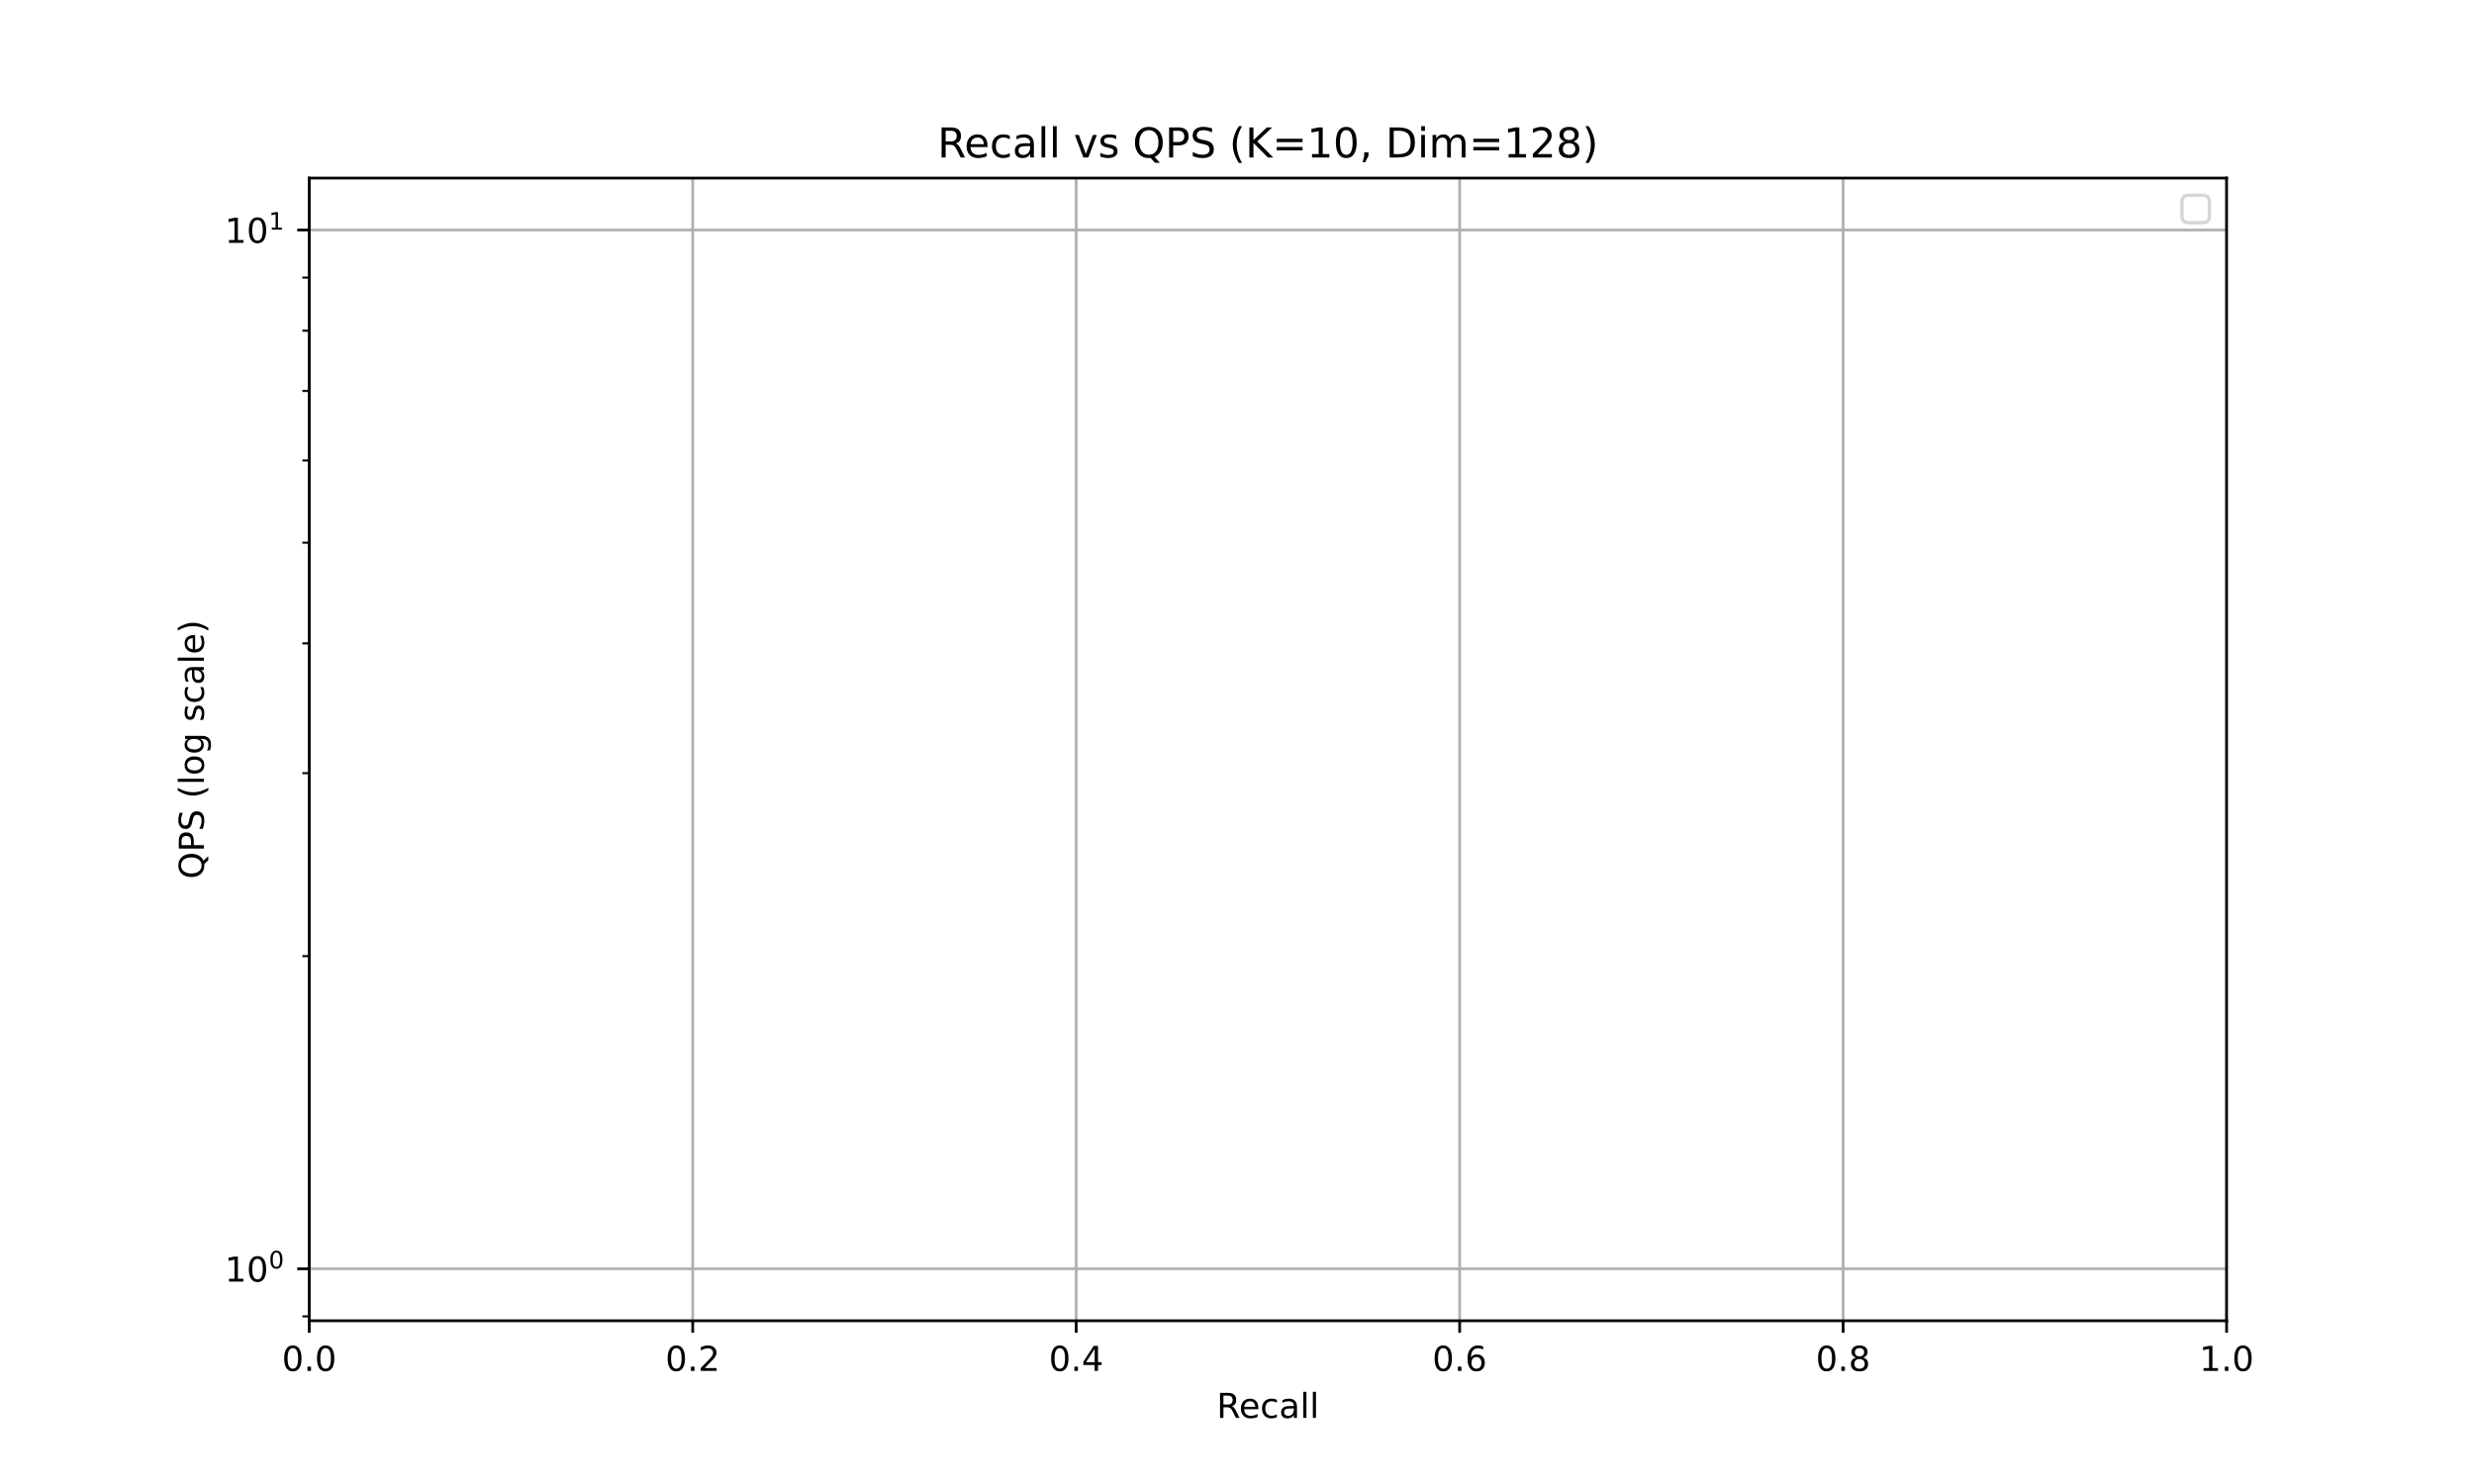
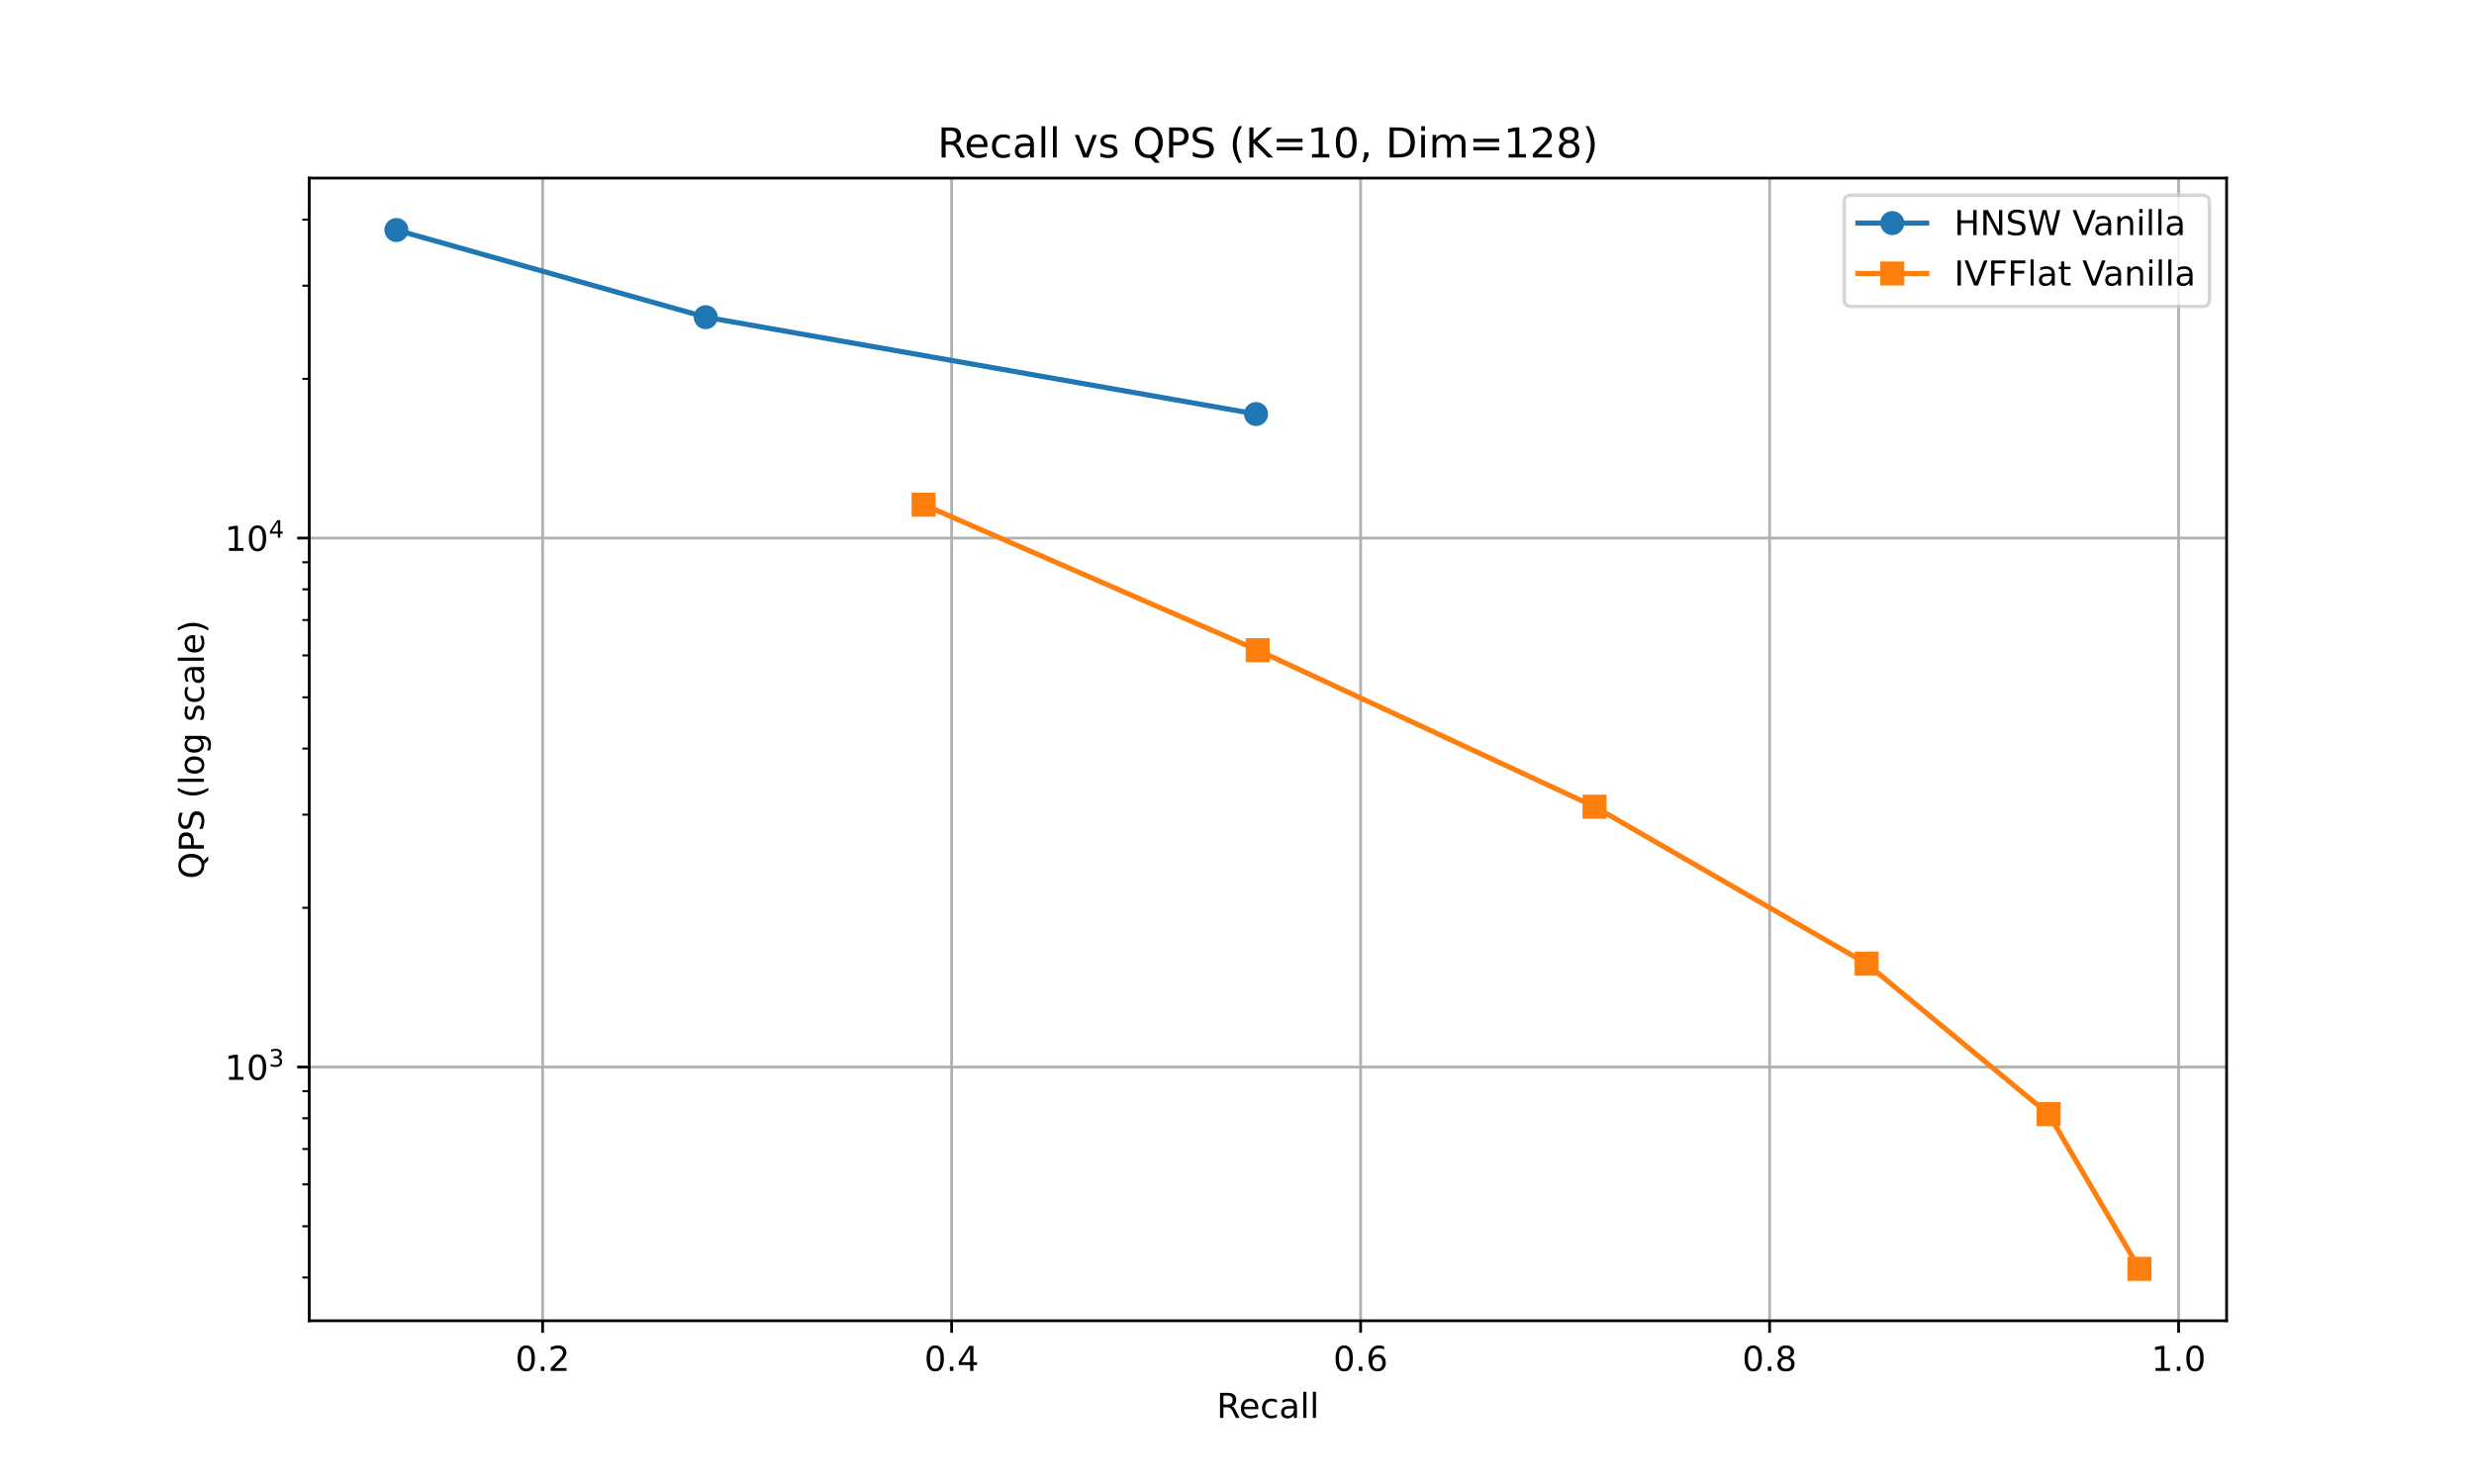
<svg xmlns="http://www.w3.org/2000/svg" xmlns:xlink="http://www.w3.org/1999/xlink" width="720pt" height="432pt" viewBox="0 0 720 432" version="1.1">
  <defs>
    <style type="text/css">*{stroke-linejoin: round; stroke-linecap: butt}</style>
  </defs>
  <g id="figure_1">
    <g id="patch_1">
      <path d="M 0 432  L 720 432  L 720 0  L 0 0  z " style="fill: #ffffff" />
    </g>
    <g id="axes_1">
      <g id="patch_2">
        <path d="M 90 384.48  L 648 384.48  L 648 51.84  L 90 51.84  z " style="fill: #ffffff" />
      </g>
      <g id="matplotlib.axis_1">
        <g id="xtick_1">
          <g id="line2d_1">
-             <path d="M 90 384.48  L 90 51.84  " clip-path="url(#p16ede2ffcf)" style="fill: none; stroke: #b0b0b0; stroke-width: 0.8; stroke-linecap: square" />
+             <path d="M 157.922 384.48  L 157.922 51.84  " clip-path="url(#pfe072d3ee9)" style="fill: none; stroke: #b0b0b0; stroke-width: 0.8; stroke-linecap: square" />
          </g>
          <g id="line2d_2">
            <defs>
-               <path id="m00696c5d97" d="M 0 0  L 0 3.5  " style="stroke: #000000; stroke-width: 0.8" />
-             </defs>
-             <g>
-               <use xlink:href="#m00696c5d97" x="90" y="384.48" style="stroke: #000000; stroke-width: 0.8" />
+               <path id="m9fb4ac5e81" d="M 0 0  L 0 3.5  " style="stroke: #000000; stroke-width: 0.8" />
+             </defs>
+             <g>
+               <use xlink:href="#m9fb4ac5e81" x="157.922" y="384.48" style="stroke: #000000; stroke-width: 0.8" />
            </g>
          </g>
          <g id="text_1">
-             <g transform="translate(82.04844 399.0784) scale(0.1 -0.1)">
+             <g transform="translate(149.9705 399.0784) scale(0.1 -0.1)">
              <defs>
                <path id="DejaVuSans-30" d="M 2034 4250  Q 1547 4250 1301 3770  Q 1056 3291 1056 2328  Q 1056 1369 1301 889  Q 1547 409 2034 409  Q 2525 409 2770 889  Q 3016 1369 3016 2328  Q 3016 3291 2770 3770  Q 2525 4250 2034 4250  z M 2034 4750  Q 2819 4750 3233 4129  Q 3647 3509 3647 2328  Q 3647 1150 3233 529  Q 2819 -91 2034 -91  Q 1250 -91 836 529  Q 422 1150 422 2328  Q 422 3509 836 4129  Q 1250 4750 2034 4750  z " transform="scale(0.015625)" />
                <path id="DejaVuSans-2e" d="M 684 794  L 1344 794  L 1344 0  L 684 0  L 684 794  z " transform="scale(0.015625)" />
-               </defs>
-               <use xlink:href="#DejaVuSans-30" />
-               <use xlink:href="#DejaVuSans-2e" transform="translate(63.62305 0)" />
-               <use xlink:href="#DejaVuSans-30" transform="translate(95.41016 0)" />
-             </g>
-           </g>
-         </g>
-         <g id="xtick_2">
-           <g id="line2d_3">
-             <path d="M 201.6 384.48  L 201.6 51.84  " clip-path="url(#p16ede2ffcf)" style="fill: none; stroke: #b0b0b0; stroke-width: 0.8; stroke-linecap: square" />
-           </g>
-           <g id="line2d_4">
-             <g>
-               <use xlink:href="#m00696c5d97" x="201.6" y="384.48" style="stroke: #000000; stroke-width: 0.8" />
-             </g>
-           </g>
-           <g id="text_2">
-             <g transform="translate(193.6484 399.0784) scale(0.1 -0.1)">
-               <defs>
                <path id="DejaVuSans-32" d="M 1228 531  L 3431 531  L 3431 0  L 469 0  L 469 531  Q 828 903 1448 1529  Q 2069 2156 2228 2338  Q 2531 2678 2651 2914  Q 2772 3150 2772 3378  Q 2772 3750 2511 3984  Q 2250 4219 1831 4219  Q 1534 4219 1204 4116  Q 875 4013 500 3803  L 500 4441  Q 881 4594 1212 4672  Q 1544 4750 1819 4750  Q 2544 4750 2975 4387  Q 3406 4025 3406 3419  Q 3406 3131 3298 2873  Q 3191 2616 2906 2266  Q 2828 2175 2409 1742  Q 1991 1309 1228 531  z " transform="scale(0.015625)" />
              </defs>
              <use xlink:href="#DejaVuSans-30" />
              <use xlink:href="#DejaVuSans-2e" transform="translate(63.62305 0)" />
              <use xlink:href="#DejaVuSans-32" transform="translate(95.41016 0)" />
            </g>
          </g>
        </g>
-         <g id="xtick_3">
-           <g id="line2d_5">
-             <path d="M 313.2 384.48  L 313.2 51.84  " clip-path="url(#p16ede2ffcf)" style="fill: none; stroke: #b0b0b0; stroke-width: 0.8; stroke-linecap: square" />
-           </g>
-           <g id="line2d_6">
-             <g>
-               <use xlink:href="#m00696c5d97" x="313.2" y="384.48" style="stroke: #000000; stroke-width: 0.8" />
-             </g>
-           </g>
-           <g id="text_3">
-             <g transform="translate(305.2484 399.0784) scale(0.1 -0.1)">
+         <g id="xtick_2">
+           <g id="line2d_3">
+             <path d="M 276.95 384.48  L 276.95 51.84  " clip-path="url(#pfe072d3ee9)" style="fill: none; stroke: #b0b0b0; stroke-width: 0.8; stroke-linecap: square" />
+           </g>
+           <g id="line2d_4">
+             <g>
+               <use xlink:href="#m9fb4ac5e81" x="276.95" y="384.48" style="stroke: #000000; stroke-width: 0.8" />
+             </g>
+           </g>
+           <g id="text_2">
+             <g transform="translate(268.9983 399.0784) scale(0.1 -0.1)">
              <defs>
                <path id="DejaVuSans-34" d="M 2419 4116  L 825 1625  L 2419 1625  L 2419 4116  z M 2253 4666  L 3047 4666  L 3047 1625  L 3713 1625  L 3713 1100  L 3047 1100  L 3047 0  L 2419 0  L 2419 1100  L 313 1100  L 313 1709  L 2253 4666  z " transform="scale(0.015625)" />
              </defs>
              <use xlink:href="#DejaVuSans-30" />
              <use xlink:href="#DejaVuSans-2e" transform="translate(63.62305 0)" />
              <use xlink:href="#DejaVuSans-34" transform="translate(95.41016 0)" />
            </g>
          </g>
        </g>
-         <g id="xtick_4">
-           <g id="line2d_7">
-             <path d="M 424.8 384.48  L 424.8 51.84  " clip-path="url(#p16ede2ffcf)" style="fill: none; stroke: #b0b0b0; stroke-width: 0.8; stroke-linecap: square" />
-           </g>
-           <g id="line2d_8">
-             <g>
-               <use xlink:href="#m00696c5d97" x="424.8" y="384.48" style="stroke: #000000; stroke-width: 0.8" />
-             </g>
-           </g>
-           <g id="text_4">
-             <g transform="translate(416.8484 399.0784) scale(0.1 -0.1)">
+         <g id="xtick_3">
+           <g id="line2d_5">
+             <path d="M 395.978 384.48  L 395.978 51.84  " clip-path="url(#pfe072d3ee9)" style="fill: none; stroke: #b0b0b0; stroke-width: 0.8; stroke-linecap: square" />
+           </g>
+           <g id="line2d_6">
+             <g>
+               <use xlink:href="#m9fb4ac5e81" x="395.978" y="384.48" style="stroke: #000000; stroke-width: 0.8" />
+             </g>
+           </g>
+           <g id="text_3">
+             <g transform="translate(388.0261 399.0784) scale(0.1 -0.1)">
              <defs>
                <path id="DejaVuSans-36" d="M 2113 2584  Q 1688 2584 1439 2293  Q 1191 2003 1191 1497  Q 1191 994 1439 701  Q 1688 409 2113 409  Q 2538 409 2786 701  Q 3034 994 3034 1497  Q 3034 2003 2786 2293  Q 2538 2584 2113 2584  z M 3366 4563  L 3366 3988  Q 3128 4100 2886 4159  Q 2644 4219 2406 4219  Q 1781 4219 1451 3797  Q 1122 3375 1075 2522  Q 1259 2794 1537 2939  Q 1816 3084 2150 3084  Q 2853 3084 3261 2657  Q 3669 2231 3669 1497  Q 3669 778 3244 343  Q 2819 -91 2113 -91  Q 1303 -91 875 529  Q 447 1150 447 2328  Q 447 3434 972 4092  Q 1497 4750 2381 4750  Q 2619 4750 2861 4703  Q 3103 4656 3366 4563  z " transform="scale(0.015625)" />
              </defs>
              <use xlink:href="#DejaVuSans-30" />
              <use xlink:href="#DejaVuSans-2e" transform="translate(63.62305 0)" />
              <use xlink:href="#DejaVuSans-36" transform="translate(95.41016 0)" />
            </g>
          </g>
        </g>
-         <g id="xtick_5">
-           <g id="line2d_9">
-             <path d="M 536.4 384.48  L 536.4 51.84  " clip-path="url(#p16ede2ffcf)" style="fill: none; stroke: #b0b0b0; stroke-width: 0.8; stroke-linecap: square" />
-           </g>
-           <g id="line2d_10">
-             <g>
-               <use xlink:href="#m00696c5d97" x="536.4" y="384.48" style="stroke: #000000; stroke-width: 0.8" />
-             </g>
-           </g>
-           <g id="text_5">
-             <g transform="translate(528.4484 399.0784) scale(0.1 -0.1)">
+         <g id="xtick_4">
+           <g id="line2d_7">
+             <path d="M 515.005 384.48  L 515.005 51.84  " clip-path="url(#pfe072d3ee9)" style="fill: none; stroke: #b0b0b0; stroke-width: 0.8; stroke-linecap: square" />
+           </g>
+           <g id="line2d_8">
+             <g>
+               <use xlink:href="#m9fb4ac5e81" x="515.005" y="384.48" style="stroke: #000000; stroke-width: 0.8" />
+             </g>
+           </g>
+           <g id="text_4">
+             <g transform="translate(507.0539 399.0784) scale(0.1 -0.1)">
              <defs>
                <path id="DejaVuSans-38" d="M 2034 2216  Q 1584 2216 1326 1975  Q 1069 1734 1069 1313  Q 1069 891 1326 650  Q 1584 409 2034 409  Q 2484 409 2743 651  Q 3003 894 3003 1313  Q 3003 1734 2745 1975  Q 2488 2216 2034 2216  z M 1403 2484  Q 997 2584 770 2862  Q 544 3141 544 3541  Q 544 4100 942 4425  Q 1341 4750 2034 4750  Q 2731 4750 3128 4425  Q 3525 4100 3525 3541  Q 3525 3141 3298 2862  Q 3072 2584 2669 2484  Q 3125 2378 3379 2068  Q 3634 1759 3634 1313  Q 3634 634 3220 271  Q 2806 -91 2034 -91  Q 1263 -91 848 271  Q 434 634 434 1313  Q 434 1759 690 2068  Q 947 2378 1403 2484  z M 1172 3481  Q 1172 3119 1398 2916  Q 1625 2713 2034 2713  Q 2441 2713 2670 2916  Q 2900 3119 2900 3481  Q 2900 3844 2670 4047  Q 2441 4250 2034 4250  Q 1625 4250 1398 4047  Q 1172 3844 1172 3481  z " transform="scale(0.015625)" />
              </defs>
              <use xlink:href="#DejaVuSans-30" />
              <use xlink:href="#DejaVuSans-2e" transform="translate(63.62305 0)" />
              <use xlink:href="#DejaVuSans-38" transform="translate(95.41016 0)" />
            </g>
          </g>
        </g>
-         <g id="xtick_6">
-           <g id="line2d_11">
-             <path d="M 648 384.48  L 648 51.84  " clip-path="url(#p16ede2ffcf)" style="fill: none; stroke: #b0b0b0; stroke-width: 0.8; stroke-linecap: square" />
-           </g>
-           <g id="line2d_12">
-             <g>
-               <use xlink:href="#m00696c5d97" x="648" y="384.48" style="stroke: #000000; stroke-width: 0.8" />
-             </g>
-           </g>
-           <g id="text_6">
-             <g transform="translate(640.0484 399.0784) scale(0.1 -0.1)">
+         <g id="xtick_5">
+           <g id="line2d_9">
+             <path d="M 634.033 384.48  L 634.033 51.84  " clip-path="url(#pfe072d3ee9)" style="fill: none; stroke: #b0b0b0; stroke-width: 0.8; stroke-linecap: square" />
+           </g>
+           <g id="line2d_10">
+             <g>
+               <use xlink:href="#m9fb4ac5e81" x="634.033" y="384.48" style="stroke: #000000; stroke-width: 0.8" />
+             </g>
+           </g>
+           <g id="text_5">
+             <g transform="translate(626.0817 399.0784) scale(0.1 -0.1)">
              <defs>
                <path id="DejaVuSans-31" d="M 794 531  L 1825 531  L 1825 4091  L 703 3866  L 703 4441  L 1819 4666  L 2450 4666  L 2450 531  L 3481 531  L 3481 0  L 794 0  L 794 531  z " transform="scale(0.015625)" />
              </defs>
              <use xlink:href="#DejaVuSans-31" />
              <use xlink:href="#DejaVuSans-2e" transform="translate(63.62305 0)" />
              <use xlink:href="#DejaVuSans-30" transform="translate(95.41016 0)" />
            </g>
          </g>
        </g>
-         <g id="text_7">
+         <g id="text_6">
          <g transform="translate(354.0828 412.7566) scale(0.1 -0.1)">
            <defs>
              <path id="DejaVuSans-52" d="M 2841 2188  Q 3044 2119 3236 1894  Q 3428 1669 3622 1275  L 4263 0  L 3584 0  L 2988 1197  Q 2756 1666 2539 1819  Q 2322 1972 1947 1972  L 1259 1972  L 1259 0  L 628 0  L 628 4666  L 2053 4666  Q 2853 4666 3247 4331  Q 3641 3997 3641 3322  Q 3641 2881 3436 2590  Q 3231 2300 2841 2188  z M 1259 4147  L 1259 2491  L 2053 2491  Q 2509 2491 2742 2702  Q 2975 2913 2975 3322  Q 2975 3731 2742 3939  Q 2509 4147 2053 4147  L 1259 4147  z " transform="scale(0.015625)" />
              <path id="DejaVuSans-65" d="M 3597 1894  L 3597 1613  L 953 1613  Q 991 1019 1311 708  Q 1631 397 2203 397  Q 2534 397 2845 478  Q 3156 559 3463 722  L 3463 178  Q 3153 47 2828 -22  Q 2503 -91 2169 -91  Q 1331 -91 842 396  Q 353 884 353 1716  Q 353 2575 817 3079  Q 1281 3584 2069 3584  Q 2775 3584 3186 3129  Q 3597 2675 3597 1894  z M 3022 2063  Q 3016 2534 2758 2815  Q 2500 3097 2075 3097  Q 1594 3097 1305 2825  Q 1016 2553 972 2059  L 3022 2063  z " transform="scale(0.015625)" />
              <path id="DejaVuSans-63" d="M 3122 3366  L 3122 2828  Q 2878 2963 2633 3030  Q 2388 3097 2138 3097  Q 1578 3097 1268 2742  Q 959 2388 959 1747  Q 959 1106 1268 751  Q 1578 397 2138 397  Q 2388 397 2633 464  Q 2878 531 3122 666  L 3122 134  Q 2881 22 2623 -34  Q 2366 -91 2075 -91  Q 1284 -91 818 406  Q 353 903 353 1747  Q 353 2603 823 3093  Q 1294 3584 2113 3584  Q 2378 3584 2631 3529  Q 2884 3475 3122 3366  z " transform="scale(0.015625)" />
              <path id="DejaVuSans-61" d="M 2194 1759  Q 1497 1759 1228 1600  Q 959 1441 959 1056  Q 959 750 1161 570  Q 1363 391 1709 391  Q 2188 391 2477 730  Q 2766 1069 2766 1631  L 2766 1759  L 2194 1759  z M 3341 1997  L 3341 0  L 2766 0  L 2766 531  Q 2569 213 2275 61  Q 1981 -91 1556 -91  Q 1019 -91 701 211  Q 384 513 384 1019  Q 384 1609 779 1909  Q 1175 2209 1959 2209  L 2766 2209  L 2766 2266  Q 2766 2663 2505 2880  Q 2244 3097 1772 3097  Q 1472 3097 1187 3025  Q 903 2953 641 2809  L 641 3341  Q 956 3463 1253 3523  Q 1550 3584 1831 3584  Q 2591 3584 2966 3190  Q 3341 2797 3341 1997  z " transform="scale(0.015625)" />
              <path id="DejaVuSans-6c" d="M 603 4863  L 1178 4863  L 1178 0  L 603 0  L 603 4863  z " transform="scale(0.015625)" />
            </defs>
            <use xlink:href="#DejaVuSans-52" />
            <use xlink:href="#DejaVuSans-65" transform="translate(64.98242 0)" />
            <use xlink:href="#DejaVuSans-63" transform="translate(126.5059 0)" />
            <use xlink:href="#DejaVuSans-61" transform="translate(181.4863 0)" />
            <use xlink:href="#DejaVuSans-6c" transform="translate(242.7656 0)" />
            <use xlink:href="#DejaVuSans-6c" transform="translate(270.5488 0)" />
          </g>
        </g>
      </g>
      <g id="matplotlib.axis_2">
        <g id="ytick_1">
-           <g id="line2d_13">
-             <path d="M 90 369.36  L 648 369.36  " clip-path="url(#p16ede2ffcf)" style="fill: none; stroke: #b0b0b0; stroke-width: 0.8; stroke-linecap: square" />
-           </g>
-           <g id="line2d_14">
-             <defs>
-               <path id="m6ec24b34fd" d="M 0 0  L -3.5 0  " style="stroke: #000000; stroke-width: 0.8" />
-             </defs>
-             <g>
-               <use xlink:href="#m6ec24b34fd" x="90" y="369.36" style="stroke: #000000; stroke-width: 0.8" />
-             </g>
-           </g>
-           <g id="text_8">
-             <g transform="translate(65.4 373.1592) scale(0.1 -0.1)">
+           <g id="line2d_11">
+             <path d="M 90 310.615  L 648 310.615  " clip-path="url(#pfe072d3ee9)" style="fill: none; stroke: #b0b0b0; stroke-width: 0.8; stroke-linecap: square" />
+           </g>
+           <g id="line2d_12">
+             <defs>
+               <path id="mf53ef43ca6" d="M 0 0  L -3.5 0  " style="stroke: #000000; stroke-width: 0.8" />
+             </defs>
+             <g>
+               <use xlink:href="#mf53ef43ca6" x="90" y="310.615" style="stroke: #000000; stroke-width: 0.8" />
+             </g>
+           </g>
+           <g id="text_7">
+             <g transform="translate(65.4 314.4144) scale(0.1 -0.1)">
+               <defs>
+                 <path id="DejaVuSans-33" d="M 2597 2516  Q 3050 2419 3304 2112  Q 3559 1806 3559 1356  Q 3559 666 3084 287  Q 2609 -91 1734 -91  Q 1441 -91 1130 -33  Q 819 25 488 141  L 488 750  Q 750 597 1062 519  Q 1375 441 1716 441  Q 2309 441 2620 675  Q 2931 909 2931 1356  Q 2931 1769 2642 2001  Q 2353 2234 1838 2234  L 1294 2234  L 1294 2753  L 1863 2753  Q 2328 2753 2575 2939  Q 2822 3125 2822 3475  Q 2822 3834 2567 4026  Q 2313 4219 1838 4219  Q 1578 4219 1281 4162  Q 984 4106 628 3988  L 628 4550  Q 988 4650 1302 4700  Q 1616 4750 1894 4750  Q 2613 4750 3031 4423  Q 3450 4097 3450 3541  Q 3450 3153 3228 2886  Q 3006 2619 2597 2516  z " transform="scale(0.015625)" />
+               </defs>
              <use xlink:href="#DejaVuSans-31" transform="translate(0 0.765625)" />
              <use xlink:href="#DejaVuSans-30" transform="translate(63.62305 0.765625)" />
-               <use xlink:href="#DejaVuSans-30" transform="translate(128.2031 39.04688) scale(0.7)" />
+               <use xlink:href="#DejaVuSans-33" transform="translate(128.2031 39.04688) scale(0.7)" />
            </g>
          </g>
        </g>
        <g id="ytick_2">
-           <g id="line2d_15">
-             <path d="M 90 66.96  L 648 66.96  " clip-path="url(#p16ede2ffcf)" style="fill: none; stroke: #b0b0b0; stroke-width: 0.8; stroke-linecap: square" />
-           </g>
-           <g id="line2d_16">
-             <g>
-               <use xlink:href="#m6ec24b34fd" x="90" y="66.96" style="stroke: #000000; stroke-width: 0.8" />
-             </g>
-           </g>
-           <g id="text_9">
-             <g transform="translate(65.4 70.75922) scale(0.1 -0.1)">
+           <g id="line2d_13">
+             <path d="M 90 156.633  L 648 156.633  " clip-path="url(#pfe072d3ee9)" style="fill: none; stroke: #b0b0b0; stroke-width: 0.8; stroke-linecap: square" />
+           </g>
+           <g id="line2d_14">
+             <g>
+               <use xlink:href="#mf53ef43ca6" x="90" y="156.633" style="stroke: #000000; stroke-width: 0.8" />
+             </g>
+           </g>
+           <g id="text_8">
+             <g transform="translate(65.4 160.4322) scale(0.1 -0.1)">
              <use xlink:href="#DejaVuSans-31" transform="translate(0 0.684375)" />
              <use xlink:href="#DejaVuSans-30" transform="translate(63.62305 0.684375)" />
-               <use xlink:href="#DejaVuSans-31" transform="translate(128.2031 38.96563) scale(0.7)" />
+               <use xlink:href="#DejaVuSans-34" transform="translate(128.2031 38.96563) scale(0.7)" />
            </g>
          </g>
        </g>
        <g id="ytick_3">
+           <g id="line2d_15">
+             <defs>
+               <path id="ma183959d6f" d="M 0 0  L -2 0  " style="stroke: #000000; stroke-width: 0.6" />
+             </defs>
+             <g>
+               <use xlink:href="#ma183959d6f" x="90" y="371.891" style="stroke: #000000; stroke-width: 0.6" />
+             </g>
+           </g>
+         </g>
+         <g id="ytick_4">
+           <g id="line2d_16">
+             <g>
+               <use xlink:href="#ma183959d6f" x="90" y="356.968" style="stroke: #000000; stroke-width: 0.6" />
+             </g>
+           </g>
+         </g>
+         <g id="ytick_5">
          <g id="line2d_17">
-             <defs>
-               <path id="m1bfa926ff1" d="M 0 0  L -2 0  " style="stroke: #000000; stroke-width: 0.6" />
-             </defs>
-             <g>
-               <use xlink:href="#m1bfa926ff1" x="90" y="383.197" style="stroke: #000000; stroke-width: 0.6" />
-             </g>
-           </g>
-         </g>
-         <g id="ytick_4">
+             <g>
+               <use xlink:href="#ma183959d6f" x="90" y="344.776" style="stroke: #000000; stroke-width: 0.6" />
+             </g>
+           </g>
+         </g>
+         <g id="ytick_6">
          <g id="line2d_18">
            <g>
-               <use xlink:href="#m1bfa926ff1" x="90" y="278.329" style="stroke: #000000; stroke-width: 0.6" />
-             </g>
-           </g>
-         </g>
-         <g id="ytick_5">
+               <use xlink:href="#ma183959d6f" x="90" y="334.467" style="stroke: #000000; stroke-width: 0.6" />
+             </g>
+           </g>
+         </g>
+         <g id="ytick_7">
          <g id="line2d_19">
            <g>
-               <use xlink:href="#m1bfa926ff1" x="90" y="225.079" style="stroke: #000000; stroke-width: 0.6" />
-             </g>
-           </g>
-         </g>
-         <g id="ytick_6">
+               <use xlink:href="#ma183959d6f" x="90" y="325.538" style="stroke: #000000; stroke-width: 0.6" />
+             </g>
+           </g>
+         </g>
+         <g id="ytick_8">
          <g id="line2d_20">
            <g>
-               <use xlink:href="#m1bfa926ff1" x="90" y="187.297" style="stroke: #000000; stroke-width: 0.6" />
-             </g>
-           </g>
-         </g>
-         <g id="ytick_7">
+               <use xlink:href="#ma183959d6f" x="90" y="317.661" style="stroke: #000000; stroke-width: 0.6" />
+             </g>
+           </g>
+         </g>
+         <g id="ytick_9">
          <g id="line2d_21">
            <g>
-               <use xlink:href="#m1bfa926ff1" x="90" y="157.991" style="stroke: #000000; stroke-width: 0.6" />
-             </g>
-           </g>
-         </g>
-         <g id="ytick_8">
+               <use xlink:href="#ma183959d6f" x="90" y="264.262" style="stroke: #000000; stroke-width: 0.6" />
+             </g>
+           </g>
+         </g>
+         <g id="ytick_10">
          <g id="line2d_22">
            <g>
-               <use xlink:href="#m1bfa926ff1" x="90" y="134.047" style="stroke: #000000; stroke-width: 0.6" />
-             </g>
-           </g>
-         </g>
-         <g id="ytick_9">
+               <use xlink:href="#ma183959d6f" x="90" y="237.147" style="stroke: #000000; stroke-width: 0.6" />
+             </g>
+           </g>
+         </g>
+         <g id="ytick_11">
          <g id="line2d_23">
            <g>
-               <use xlink:href="#m1bfa926ff1" x="90" y="113.802" style="stroke: #000000; stroke-width: 0.6" />
-             </g>
-           </g>
-         </g>
-         <g id="ytick_10">
+               <use xlink:href="#ma183959d6f" x="90" y="217.909" style="stroke: #000000; stroke-width: 0.6" />
+             </g>
+           </g>
+         </g>
+         <g id="ytick_12">
          <g id="line2d_24">
            <g>
-               <use xlink:href="#m1bfa926ff1" x="90" y="96.266" style="stroke: #000000; stroke-width: 0.6" />
-             </g>
-           </g>
-         </g>
-         <g id="ytick_11">
+               <use xlink:href="#ma183959d6f" x="90" y="202.986" style="stroke: #000000; stroke-width: 0.6" />
+             </g>
+           </g>
+         </g>
+         <g id="ytick_13">
          <g id="line2d_25">
            <g>
-               <use xlink:href="#m1bfa926ff1" x="90" y="80.797" style="stroke: #000000; stroke-width: 0.6" />
-             </g>
-           </g>
-         </g>
-         <g id="text_10">
+               <use xlink:href="#ma183959d6f" x="90" y="190.794" style="stroke: #000000; stroke-width: 0.6" />
+             </g>
+           </g>
+         </g>
+         <g id="ytick_14">
+           <g id="line2d_26">
+             <g>
+               <use xlink:href="#ma183959d6f" x="90" y="180.485" style="stroke: #000000; stroke-width: 0.6" />
+             </g>
+           </g>
+         </g>
+         <g id="ytick_15">
+           <g id="line2d_27">
+             <g>
+               <use xlink:href="#ma183959d6f" x="90" y="171.555" style="stroke: #000000; stroke-width: 0.6" />
+             </g>
+           </g>
+         </g>
+         <g id="ytick_16">
+           <g id="line2d_28">
+             <g>
+               <use xlink:href="#ma183959d6f" x="90" y="163.679" style="stroke: #000000; stroke-width: 0.6" />
+             </g>
+           </g>
+         </g>
+         <g id="ytick_17">
+           <g id="line2d_29">
+             <g>
+               <use xlink:href="#ma183959d6f" x="90" y="110.28" style="stroke: #000000; stroke-width: 0.6" />
+             </g>
+           </g>
+         </g>
+         <g id="ytick_18">
+           <g id="line2d_30">
+             <g>
+               <use xlink:href="#ma183959d6f" x="90" y="83.165" style="stroke: #000000; stroke-width: 0.6" />
+             </g>
+           </g>
+         </g>
+         <g id="ytick_19">
+           <g id="line2d_31">
+             <g>
+               <use xlink:href="#ma183959d6f" x="90" y="63.927" style="stroke: #000000; stroke-width: 0.6" />
+             </g>
+           </g>
+         </g>
+         <g id="text_9">
          <g transform="translate(59.32031 255.8709) rotate(-90) scale(0.1 -0.1)">
            <defs>
              <path id="DejaVuSans-51" d="M 2522 4238  Q 1834 4238 1429 3725  Q 1025 3213 1025 2328  Q 1025 1447 1429 934  Q 1834 422 2522 422  Q 3209 422 3611 934  Q 4013 1447 4013 2328  Q 4013 3213 3611 3725  Q 3209 4238 2522 4238  z M 3406 84  L 4238 -825  L 3475 -825  L 2784 -78  Q 2681 -84 2626 -87  Q 2572 -91 2522 -91  Q 1538 -91 948 567  Q 359 1225 359 2328  Q 359 3434 948 4092  Q 1538 4750 2522 4750  Q 3503 4750 4090 4092  Q 4678 3434 4678 2328  Q 4678 1516 4351 937  Q 4025 359 3406 84  z " transform="scale(0.015625)" />
              <path id="DejaVuSans-50" d="M 1259 4147  L 1259 2394  L 2053 2394  Q 2494 2394 2734 2622  Q 2975 2850 2975 3272  Q 2975 3691 2734 3919  Q 2494 4147 2053 4147  L 1259 4147  z M 628 4666  L 2053 4666  Q 2838 4666 3239 4311  Q 3641 3956 3641 3272  Q 3641 2581 3239 2228  Q 2838 1875 2053 1875  L 1259 1875  L 1259 0  L 628 0  L 628 4666  z " transform="scale(0.015625)" />
              <path id="DejaVuSans-53" d="M 3425 4513  L 3425 3897  Q 3066 4069 2747 4153  Q 2428 4238 2131 4238  Q 1616 4238 1336 4038  Q 1056 3838 1056 3469  Q 1056 3159 1242 3001  Q 1428 2844 1947 2747  L 2328 2669  Q 3034 2534 3370 2195  Q 3706 1856 3706 1288  Q 3706 609 3251 259  Q 2797 -91 1919 -91  Q 1588 -91 1214 -16  Q 841 59 441 206  L 441 856  Q 825 641 1194 531  Q 1563 422 1919 422  Q 2459 422 2753 634  Q 3047 847 3047 1241  Q 3047 1584 2836 1778  Q 2625 1972 2144 2069  L 1759 2144  Q 1053 2284 737 2584  Q 422 2884 422 3419  Q 422 4038 858 4394  Q 1294 4750 2059 4750  Q 2388 4750 2728 4690  Q 3069 4631 3425 4513  z " transform="scale(0.015625)" />
              <path id="DejaVuSans-20" transform="scale(0.015625)" />
              <path id="DejaVuSans-28" d="M 1984 4856  Q 1566 4138 1362 3434  Q 1159 2731 1159 2009  Q 1159 1288 1364 580  Q 1569 -128 1984 -844  L 1484 -844  Q 1016 -109 783 600  Q 550 1309 550 2009  Q 550 2706 781 3412  Q 1013 4119 1484 4856  L 1984 4856  z " transform="scale(0.015625)" />
              <path id="DejaVuSans-6f" d="M 1959 3097  Q 1497 3097 1228 2736  Q 959 2375 959 1747  Q 959 1119 1226 758  Q 1494 397 1959 397  Q 2419 397 2687 759  Q 2956 1122 2956 1747  Q 2956 2369 2687 2733  Q 2419 3097 1959 3097  z M 1959 3584  Q 2709 3584 3137 3096  Q 3566 2609 3566 1747  Q 3566 888 3137 398  Q 2709 -91 1959 -91  Q 1206 -91 779 398  Q 353 888 353 1747  Q 353 2609 779 3096  Q 1206 3584 1959 3584  z " transform="scale(0.015625)" />
              <path id="DejaVuSans-67" d="M 2906 1791  Q 2906 2416 2648 2759  Q 2391 3103 1925 3103  Q 1463 3103 1205 2759  Q 947 2416 947 1791  Q 947 1169 1205 825  Q 1463 481 1925 481  Q 2391 481 2648 825  Q 2906 1169 2906 1791  z M 3481 434  Q 3481 -459 3084 -895  Q 2688 -1331 1869 -1331  Q 1566 -1331 1297 -1286  Q 1028 -1241 775 -1147  L 775 -588  Q 1028 -725 1275 -790  Q 1522 -856 1778 -856  Q 2344 -856 2625 -561  Q 2906 -266 2906 331  L 2906 616  Q 2728 306 2450 153  Q 2172 0 1784 0  Q 1141 0 747 490  Q 353 981 353 1791  Q 353 2603 747 3093  Q 1141 3584 1784 3584  Q 2172 3584 2450 3431  Q 2728 3278 2906 2969  L 2906 3500  L 3481 3500  L 3481 434  z " transform="scale(0.015625)" />
              <path id="DejaVuSans-73" d="M 2834 3397  L 2834 2853  Q 2591 2978 2328 3040  Q 2066 3103 1784 3103  Q 1356 3103 1142 2972  Q 928 2841 928 2578  Q 928 2378 1081 2264  Q 1234 2150 1697 2047  L 1894 2003  Q 2506 1872 2764 1633  Q 3022 1394 3022 966  Q 3022 478 2636 193  Q 2250 -91 1575 -91  Q 1294 -91 989 -36  Q 684 19 347 128  L 347 722  Q 666 556 975 473  Q 1284 391 1588 391  Q 1994 391 2212 530  Q 2431 669 2431 922  Q 2431 1156 2273 1281  Q 2116 1406 1581 1522  L 1381 1569  Q 847 1681 609 1914  Q 372 2147 372 2553  Q 372 3047 722 3315  Q 1072 3584 1716 3584  Q 2034 3584 2315 3537  Q 2597 3491 2834 3397  z " transform="scale(0.015625)" />
              <path id="DejaVuSans-29" d="M 513 4856  L 1013 4856  Q 1481 4119 1714 3412  Q 1947 2706 1947 2009  Q 1947 1309 1714 600  Q 1481 -109 1013 -844  L 513 -844  Q 928 -128 1133 580  Q 1338 1288 1338 2009  Q 1338 2731 1133 3434  Q 928 4138 513 4856  z " transform="scale(0.015625)" />
            </defs>
            <use xlink:href="#DejaVuSans-51" />
            <use xlink:href="#DejaVuSans-50" transform="translate(78.71094 0)" />
            <use xlink:href="#DejaVuSans-53" transform="translate(139.0137 0)" />
            <use xlink:href="#DejaVuSans-20" transform="translate(202.4902 0)" />
            <use xlink:href="#DejaVuSans-28" transform="translate(234.2773 0)" />
            <use xlink:href="#DejaVuSans-6c" transform="translate(273.291 0)" />
            <use xlink:href="#DejaVuSans-6f" transform="translate(301.0742 0)" />
            <use xlink:href="#DejaVuSans-67" transform="translate(362.2559 0)" />
            <use xlink:href="#DejaVuSans-20" transform="translate(425.7324 0)" />
            <use xlink:href="#DejaVuSans-73" transform="translate(457.5195 0)" />
            <use xlink:href="#DejaVuSans-63" transform="translate(509.6191 0)" />
            <use xlink:href="#DejaVuSans-61" transform="translate(564.5996 0)" />
            <use xlink:href="#DejaVuSans-6c" transform="translate(625.8789 0)" />
            <use xlink:href="#DejaVuSans-65" transform="translate(653.6621 0)" />
            <use xlink:href="#DejaVuSans-29" transform="translate(715.1855 0)" />
          </g>
        </g>
      </g>
+       <g id="line2d_32">
+         <path d="M 115.364 66.96  L 205.384 92.329  L 365.536 120.529  " clip-path="url(#pfe072d3ee9)" style="fill: none; stroke: #1f77b4; stroke-width: 1.5; stroke-linecap: square" />
+         <defs>
+           <path id="meba2299a56" d="M 0 3  C 0.796 3 1.559 2.684 2.121 2.121  C 2.684 1.559 3 0.796 3 0  C 3 -0.796 2.684 -1.559 2.121 -2.121  C 1.559 -2.684 0.796 -3 0 -3  C -0.796 -3 -1.559 -2.684 -2.121 -2.121  C -2.684 -1.559 -3 -0.796 -3 0  C -3 0.796 -2.684 1.559 -2.121 2.121  C -1.559 2.684 -0.796 3 0 3  z " style="stroke: #1f77b4" />
+         </defs>
+         <g clip-path="url(#pfe072d3ee9)">
+           <use xlink:href="#meba2299a56" x="115.364" y="66.96" style="fill: #1f77b4; stroke: #1f77b4" />
+           <use xlink:href="#meba2299a56" x="205.384" y="92.329" style="fill: #1f77b4; stroke: #1f77b4" />
+           <use xlink:href="#meba2299a56" x="365.536" y="120.529" style="fill: #1f77b4; stroke: #1f77b4" />
+         </g>
+       </g>
+       <g id="line2d_33">
+         <path d="M 268.79 146.918  L 366.018 189.272  L 464.05 234.826  L 543.233 280.525  L 596.212 324.339  L 622.636 369.36  " clip-path="url(#pfe072d3ee9)" style="fill: none; stroke: #ff7f0e; stroke-width: 1.5; stroke-linecap: square" />
+         <defs>
+           <path id="ma7d8c6b5e6" d="M -3 3  L 3 3  L 3 -3  L -3 -3  z " style="stroke: #ff7f0e; stroke-linejoin: miter" />
+         </defs>
+         <g clip-path="url(#pfe072d3ee9)">
+           <use xlink:href="#ma7d8c6b5e6" x="268.79" y="146.918" style="fill: #ff7f0e; stroke: #ff7f0e; stroke-linejoin: miter" />
+           <use xlink:href="#ma7d8c6b5e6" x="366.018" y="189.272" style="fill: #ff7f0e; stroke: #ff7f0e; stroke-linejoin: miter" />
+           <use xlink:href="#ma7d8c6b5e6" x="464.05" y="234.826" style="fill: #ff7f0e; stroke: #ff7f0e; stroke-linejoin: miter" />
+           <use xlink:href="#ma7d8c6b5e6" x="543.233" y="280.525" style="fill: #ff7f0e; stroke: #ff7f0e; stroke-linejoin: miter" />
+           <use xlink:href="#ma7d8c6b5e6" x="596.212" y="324.339" style="fill: #ff7f0e; stroke: #ff7f0e; stroke-linejoin: miter" />
+           <use xlink:href="#ma7d8c6b5e6" x="622.636" y="369.36" style="fill: #ff7f0e; stroke: #ff7f0e; stroke-linejoin: miter" />
+         </g>
+       </g>
      <g id="patch_3">
        <path d="M 90 384.48  L 90 51.84  " style="fill: none; stroke: #000000; stroke-width: 0.8; stroke-linejoin: miter; stroke-linecap: square" />
      </g>
      <g id="patch_4">
        <path d="M 648 384.48  L 648 51.84  " style="fill: none; stroke: #000000; stroke-width: 0.8; stroke-linejoin: miter; stroke-linecap: square" />
      </g>
      <g id="patch_5">
        <path d="M 90 384.48  L 648 384.48  " style="fill: none; stroke: #000000; stroke-width: 0.8; stroke-linejoin: miter; stroke-linecap: square" />
      </g>
      <g id="patch_6">
        <path d="M 90 51.84  L 648 51.84  " style="fill: none; stroke: #000000; stroke-width: 0.8; stroke-linejoin: miter; stroke-linecap: square" />
      </g>
-       <g id="text_11">
+       <g id="text_10">
        <g transform="translate(272.8472 45.84) scale(0.12 -0.12)">
          <defs>
            <path id="DejaVuSans-76" d="M 191 3500  L 800 3500  L 1894 563  L 2988 3500  L 3597 3500  L 2284 0  L 1503 0  L 191 3500  z " transform="scale(0.015625)" />
            <path id="DejaVuSans-4b" d="M 628 4666  L 1259 4666  L 1259 2694  L 3353 4666  L 4166 4666  L 1850 2491  L 4331 0  L 3500 0  L 1259 2247  L 1259 0  L 628 0  L 628 4666  z " transform="scale(0.015625)" />
            <path id="DejaVuSans-3d" d="M 678 2906  L 4684 2906  L 4684 2381  L 678 2381  L 678 2906  z M 678 1631  L 4684 1631  L 4684 1100  L 678 1100  L 678 1631  z " transform="scale(0.015625)" />
            <path id="DejaVuSans-2c" d="M 750 794  L 1409 794  L 1409 256  L 897 -744  L 494 -744  L 750 256  L 750 794  z " transform="scale(0.015625)" />
            <path id="DejaVuSans-44" d="M 1259 4147  L 1259 519  L 2022 519  Q 2988 519 3436 956  Q 3884 1394 3884 2338  Q 3884 3275 3436 3711  Q 2988 4147 2022 4147  L 1259 4147  z M 628 4666  L 1925 4666  Q 3281 4666 3915 4102  Q 4550 3538 4550 2338  Q 4550 1131 3912 565  Q 3275 0 1925 0  L 628 0  L 628 4666  z " transform="scale(0.015625)" />
            <path id="DejaVuSans-69" d="M 603 3500  L 1178 3500  L 1178 0  L 603 0  L 603 3500  z M 603 4863  L 1178 4863  L 1178 4134  L 603 4134  L 603 4863  z " transform="scale(0.015625)" />
            <path id="DejaVuSans-6d" d="M 3328 2828  Q 3544 3216 3844 3400  Q 4144 3584 4550 3584  Q 5097 3584 5394 3201  Q 5691 2819 5691 2113  L 5691 0  L 5113 0  L 5113 2094  Q 5113 2597 4934 2840  Q 4756 3084 4391 3084  Q 3944 3084 3684 2787  Q 3425 2491 3425 1978  L 3425 0  L 2847 0  L 2847 2094  Q 2847 2600 2669 2842  Q 2491 3084 2119 3084  Q 1678 3084 1418 2786  Q 1159 2488 1159 1978  L 1159 0  L 581 0  L 581 3500  L 1159 3500  L 1159 2956  Q 1356 3278 1631 3431  Q 1906 3584 2284 3584  Q 2666 3584 2933 3390  Q 3200 3197 3328 2828  z " transform="scale(0.015625)" />
          </defs>
          <use xlink:href="#DejaVuSans-52" />
          <use xlink:href="#DejaVuSans-65" transform="translate(64.98242 0)" />
          <use xlink:href="#DejaVuSans-63" transform="translate(126.5059 0)" />
          <use xlink:href="#DejaVuSans-61" transform="translate(181.4863 0)" />
          <use xlink:href="#DejaVuSans-6c" transform="translate(242.7656 0)" />
          <use xlink:href="#DejaVuSans-6c" transform="translate(270.5488 0)" />
          <use xlink:href="#DejaVuSans-20" transform="translate(298.332 0)" />
          <use xlink:href="#DejaVuSans-76" transform="translate(330.1191 0)" />
          <use xlink:href="#DejaVuSans-73" transform="translate(389.2988 0)" />
          <use xlink:href="#DejaVuSans-20" transform="translate(441.3984 0)" />
          <use xlink:href="#DejaVuSans-51" transform="translate(473.1855 0)" />
          <use xlink:href="#DejaVuSans-50" transform="translate(551.8965 0)" />
          <use xlink:href="#DejaVuSans-53" transform="translate(612.1992 0)" />
          <use xlink:href="#DejaVuSans-20" transform="translate(675.6758 0)" />
          <use xlink:href="#DejaVuSans-28" transform="translate(707.4629 0)" />
          <use xlink:href="#DejaVuSans-4b" transform="translate(746.4766 0)" />
          <use xlink:href="#DejaVuSans-3d" transform="translate(812.0527 0)" />
          <use xlink:href="#DejaVuSans-31" transform="translate(895.8418 0)" />
          <use xlink:href="#DejaVuSans-30" transform="translate(959.4648 0)" />
          <use xlink:href="#DejaVuSans-2c" transform="translate(1023.088 0)" />
          <use xlink:href="#DejaVuSans-20" transform="translate(1054.875 0)" />
          <use xlink:href="#DejaVuSans-44" transform="translate(1086.662 0)" />
          <use xlink:href="#DejaVuSans-69" transform="translate(1163.664 0)" />
          <use xlink:href="#DejaVuSans-6d" transform="translate(1191.447 0)" />
          <use xlink:href="#DejaVuSans-3d" transform="translate(1288.859 0)" />
          <use xlink:href="#DejaVuSans-31" transform="translate(1372.648 0)" />
          <use xlink:href="#DejaVuSans-32" transform="translate(1436.271 0)" />
          <use xlink:href="#DejaVuSans-38" transform="translate(1499.895 0)" />
          <use xlink:href="#DejaVuSans-29" transform="translate(1563.518 0)" />
        </g>
      </g>
      <g id="legend_1">
        <g id="patch_7">
-           <path d="M 637 64.84  L 641 64.84  Q 643 64.84 643 62.84  L 643 58.84  Q 643 56.84 641 56.84  L 637 56.84  Q 635 56.84 635 58.84  L 635 62.84  Q 635 64.84 637 64.84  z " style="fill: #ffffff; opacity: 0.8; stroke: #cccccc; stroke-linejoin: miter" />
+           <path d="M 538.708 89.196  L 641 89.196  Q 643 89.196 643 87.196  L 643 58.84  Q 643 56.84 641 56.84  L 538.708 56.84  Q 536.708 56.84 536.708 58.84  L 536.708 87.196  Q 536.708 89.196 538.708 89.196  z " style="fill: #ffffff; opacity: 0.8; stroke: #cccccc; stroke-linejoin: miter" />
+         </g>
+         <g id="line2d_34">
+           <path d="M 540.708 64.938  L 550.708 64.938  L 560.708 64.938  " style="fill: none; stroke: #1f77b4; stroke-width: 1.5; stroke-linecap: square" />
+           <g>
+             <use xlink:href="#meba2299a56" x="550.708" y="64.938" style="fill: #1f77b4; stroke: #1f77b4" />
+           </g>
+         </g>
+         <g id="text_11">
+           <g transform="translate(568.7078 68.43844) scale(0.1 -0.1)">
+             <defs>
+               <path id="DejaVuSans-48" d="M 628 4666  L 1259 4666  L 1259 2753  L 3553 2753  L 3553 4666  L 4184 4666  L 4184 0  L 3553 0  L 3553 2222  L 1259 2222  L 1259 0  L 628 0  L 628 4666  z " transform="scale(0.015625)" />
+               <path id="DejaVuSans-4e" d="M 628 4666  L 1478 4666  L 3547 763  L 3547 4666  L 4159 4666  L 4159 0  L 3309 0  L 1241 3903  L 1241 0  L 628 0  L 628 4666  z " transform="scale(0.015625)" />
+               <path id="DejaVuSans-57" d="M 213 4666  L 850 4666  L 1831 722  L 2809 4666  L 3519 4666  L 4500 722  L 5478 4666  L 6119 4666  L 4947 0  L 4153 0  L 3169 4050  L 2175 0  L 1381 0  L 213 4666  z " transform="scale(0.015625)" />
+               <path id="DejaVuSans-56" d="M 1831 0  L 50 4666  L 709 4666  L 2188 738  L 3669 4666  L 4325 4666  L 2547 0  L 1831 0  z " transform="scale(0.015625)" />
+               <path id="DejaVuSans-6e" d="M 3513 2113  L 3513 0  L 2938 0  L 2938 2094  Q 2938 2591 2744 2837  Q 2550 3084 2163 3084  Q 1697 3084 1428 2787  Q 1159 2491 1159 1978  L 1159 0  L 581 0  L 581 3500  L 1159 3500  L 1159 2956  Q 1366 3272 1645 3428  Q 1925 3584 2291 3584  Q 2894 3584 3203 3211  Q 3513 2838 3513 2113  z " transform="scale(0.015625)" />
+             </defs>
+             <use xlink:href="#DejaVuSans-48" />
+             <use xlink:href="#DejaVuSans-4e" transform="translate(75.19531 0)" />
+             <use xlink:href="#DejaVuSans-53" transform="translate(150 0)" />
+             <use xlink:href="#DejaVuSans-57" transform="translate(213.4766 0)" />
+             <use xlink:href="#DejaVuSans-20" transform="translate(312.3535 0)" />
+             <use xlink:href="#DejaVuSans-56" transform="translate(344.1406 0)" />
+             <use xlink:href="#DejaVuSans-61" transform="translate(404.7988 0)" />
+             <use xlink:href="#DejaVuSans-6e" transform="translate(466.0781 0)" />
+             <use xlink:href="#DejaVuSans-69" transform="translate(529.457 0)" />
+             <use xlink:href="#DejaVuSans-6c" transform="translate(557.2402 0)" />
+             <use xlink:href="#DejaVuSans-6c" transform="translate(585.0234 0)" />
+             <use xlink:href="#DejaVuSans-61" transform="translate(612.8066 0)" />
+           </g>
+         </g>
+         <g id="line2d_35">
+           <path d="M 540.708 79.617  L 550.708 79.617  L 560.708 79.617  " style="fill: none; stroke: #ff7f0e; stroke-width: 1.5; stroke-linecap: square" />
+           <g>
+             <use xlink:href="#ma7d8c6b5e6" x="550.708" y="79.617" style="fill: #ff7f0e; stroke: #ff7f0e; stroke-linejoin: miter" />
+           </g>
+         </g>
+         <g id="text_12">
+           <g transform="translate(568.7078 83.11656) scale(0.1 -0.1)">
+             <defs>
+               <path id="DejaVuSans-49" d="M 628 4666  L 1259 4666  L 1259 0  L 628 0  L 628 4666  z " transform="scale(0.015625)" />
+               <path id="DejaVuSans-46" d="M 628 4666  L 3309 4666  L 3309 4134  L 1259 4134  L 1259 2759  L 3109 2759  L 3109 2228  L 1259 2228  L 1259 0  L 628 0  L 628 4666  z " transform="scale(0.015625)" />
+               <path id="DejaVuSans-74" d="M 1172 4494  L 1172 3500  L 2356 3500  L 2356 3053  L 1172 3053  L 1172 1153  Q 1172 725 1289 603  Q 1406 481 1766 481  L 2356 481  L 2356 0  L 1766 0  Q 1100 0 847 248  Q 594 497 594 1153  L 594 3053  L 172 3053  L 172 3500  L 594 3500  L 594 4494  L 1172 4494  z " transform="scale(0.015625)" />
+             </defs>
+             <use xlink:href="#DejaVuSans-49" />
+             <use xlink:href="#DejaVuSans-56" transform="translate(29.49219 0)" />
+             <use xlink:href="#DejaVuSans-46" transform="translate(97.90039 0)" />
+             <use xlink:href="#DejaVuSans-46" transform="translate(155.4199 0)" />
+             <use xlink:href="#DejaVuSans-6c" transform="translate(212.9395 0)" />
+             <use xlink:href="#DejaVuSans-61" transform="translate(240.7227 0)" />
+             <use xlink:href="#DejaVuSans-74" transform="translate(302.002 0)" />
+             <use xlink:href="#DejaVuSans-20" transform="translate(341.2109 0)" />
+             <use xlink:href="#DejaVuSans-56" transform="translate(372.998 0)" />
+             <use xlink:href="#DejaVuSans-61" transform="translate(433.6562 0)" />
+             <use xlink:href="#DejaVuSans-6e" transform="translate(494.9355 0)" />
+             <use xlink:href="#DejaVuSans-69" transform="translate(558.3145 0)" />
+             <use xlink:href="#DejaVuSans-6c" transform="translate(586.0977 0)" />
+             <use xlink:href="#DejaVuSans-6c" transform="translate(613.8809 0)" />
+             <use xlink:href="#DejaVuSans-61" transform="translate(641.6641 0)" />
+           </g>
        </g>
      </g>
    </g>
  </g>
  <defs>
-     <clipPath id="p16ede2ffcf">
+     <clipPath id="pfe072d3ee9">
      <rect x="90" y="51.84" width="558" height="332.64" />
    </clipPath>
  </defs>
</svg>
